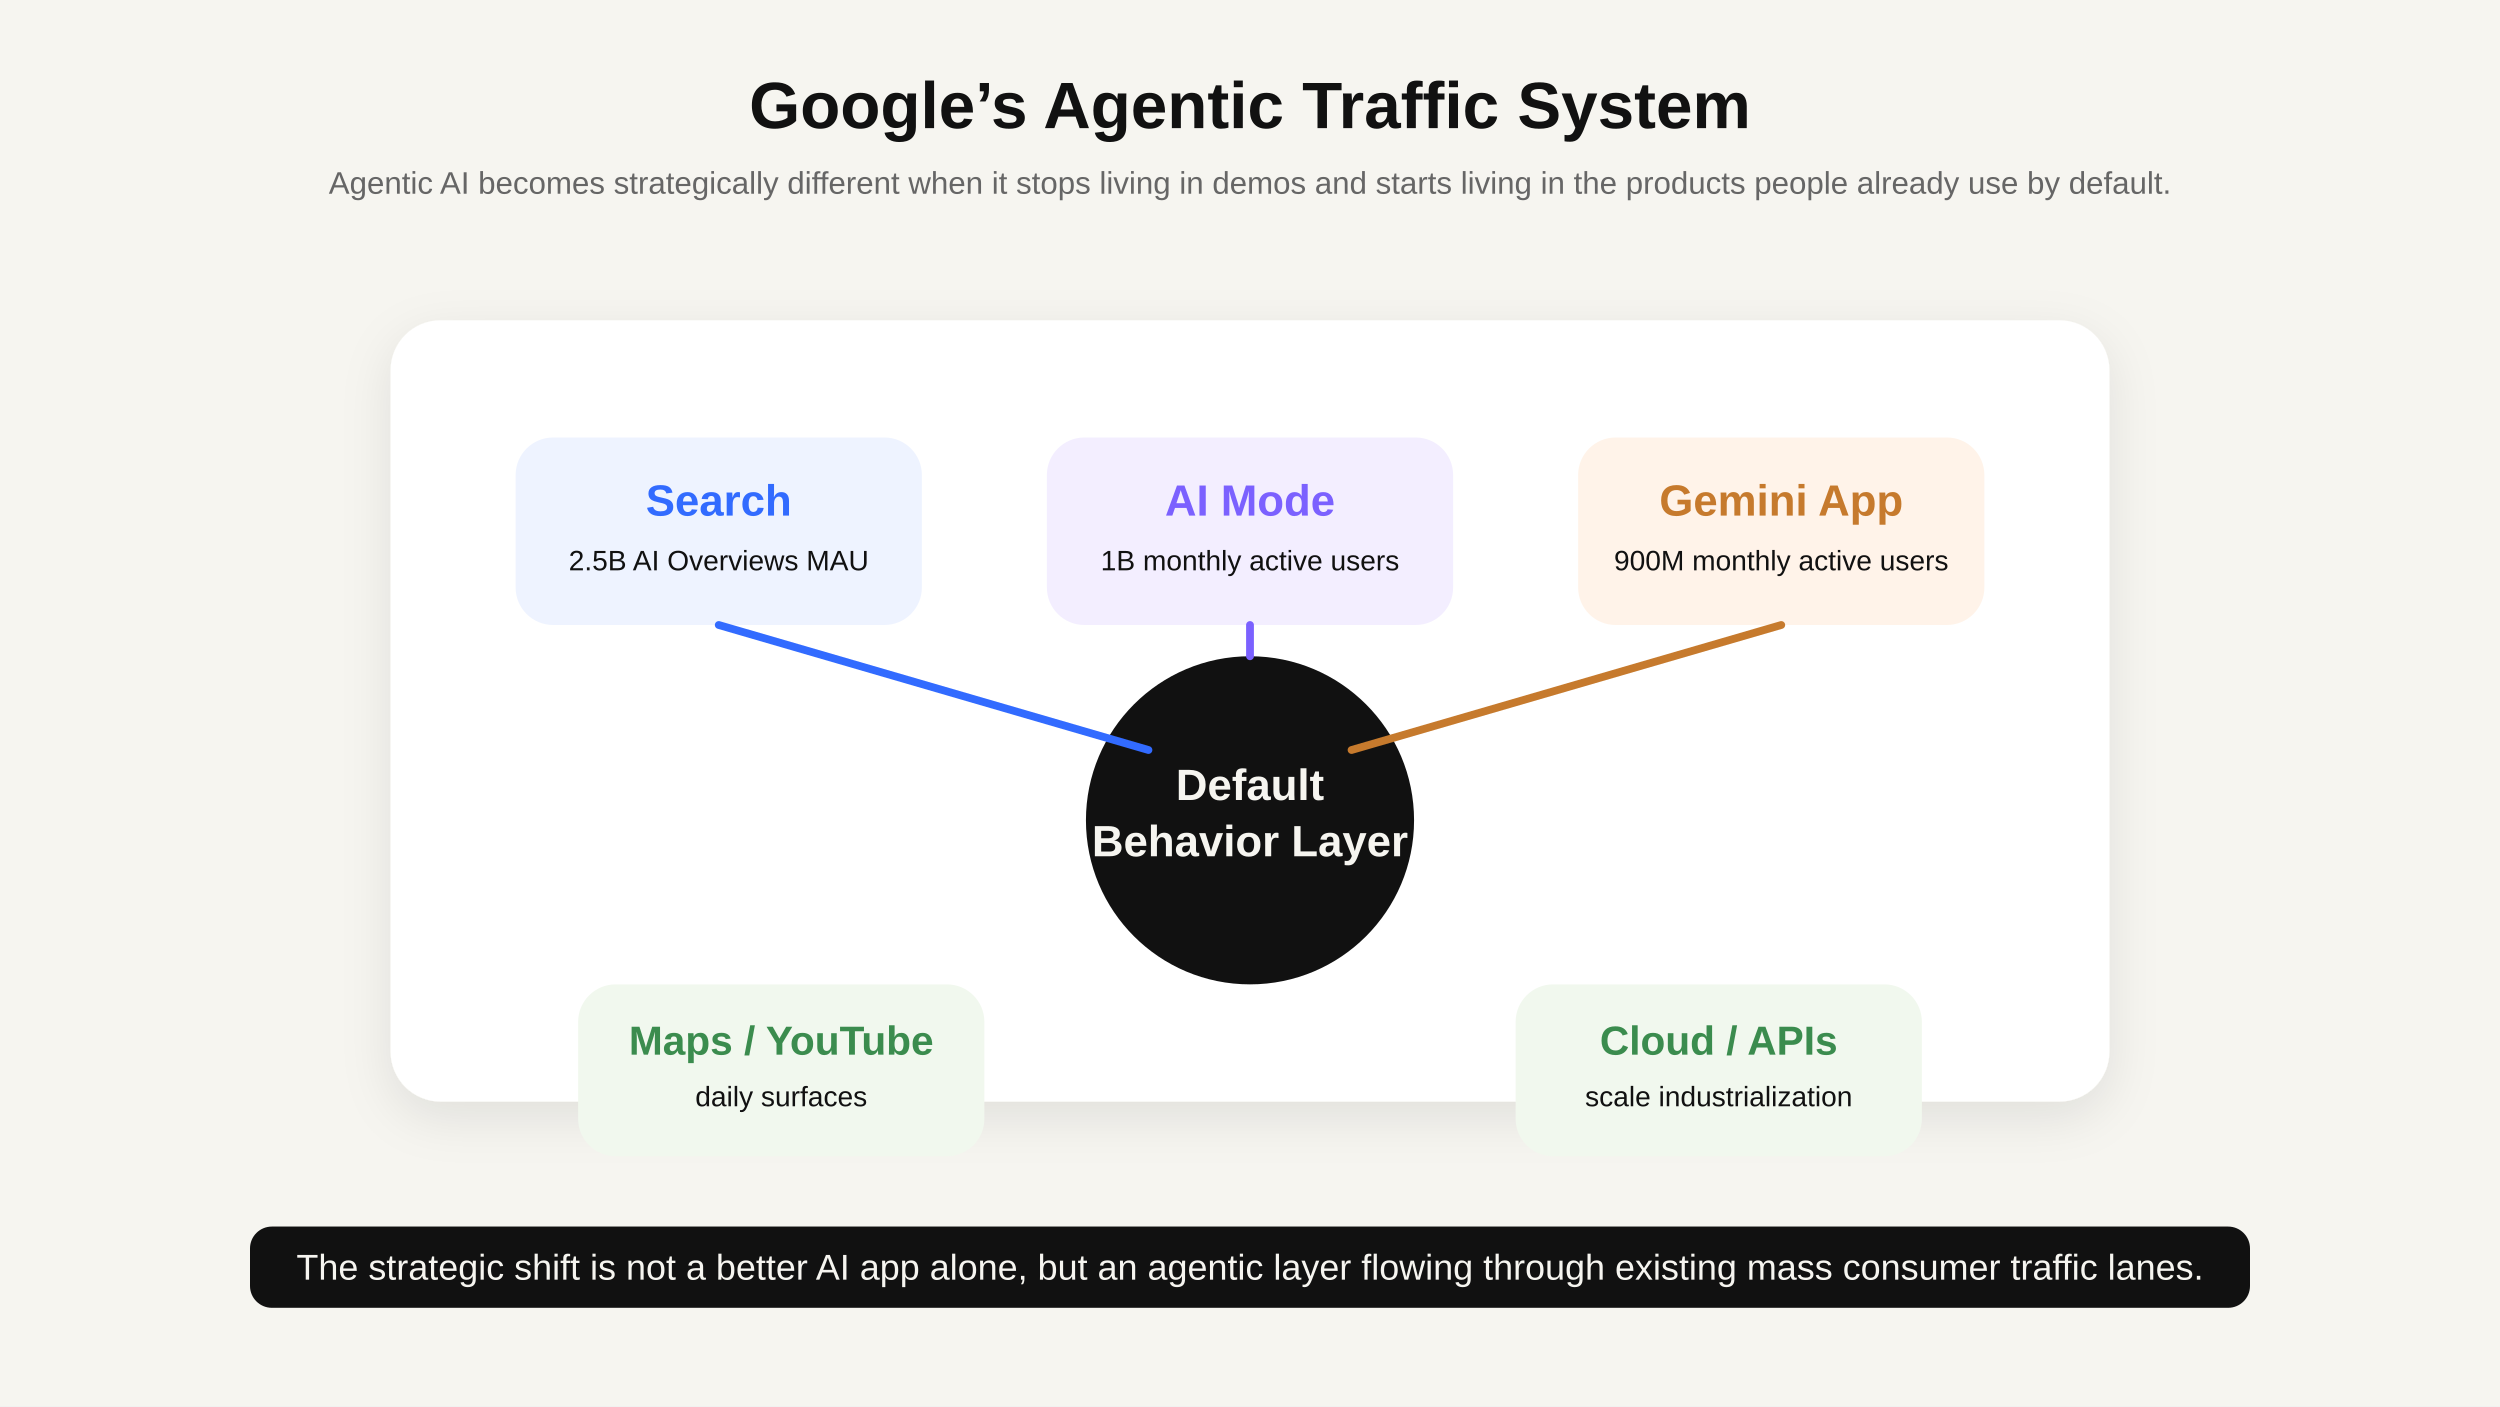
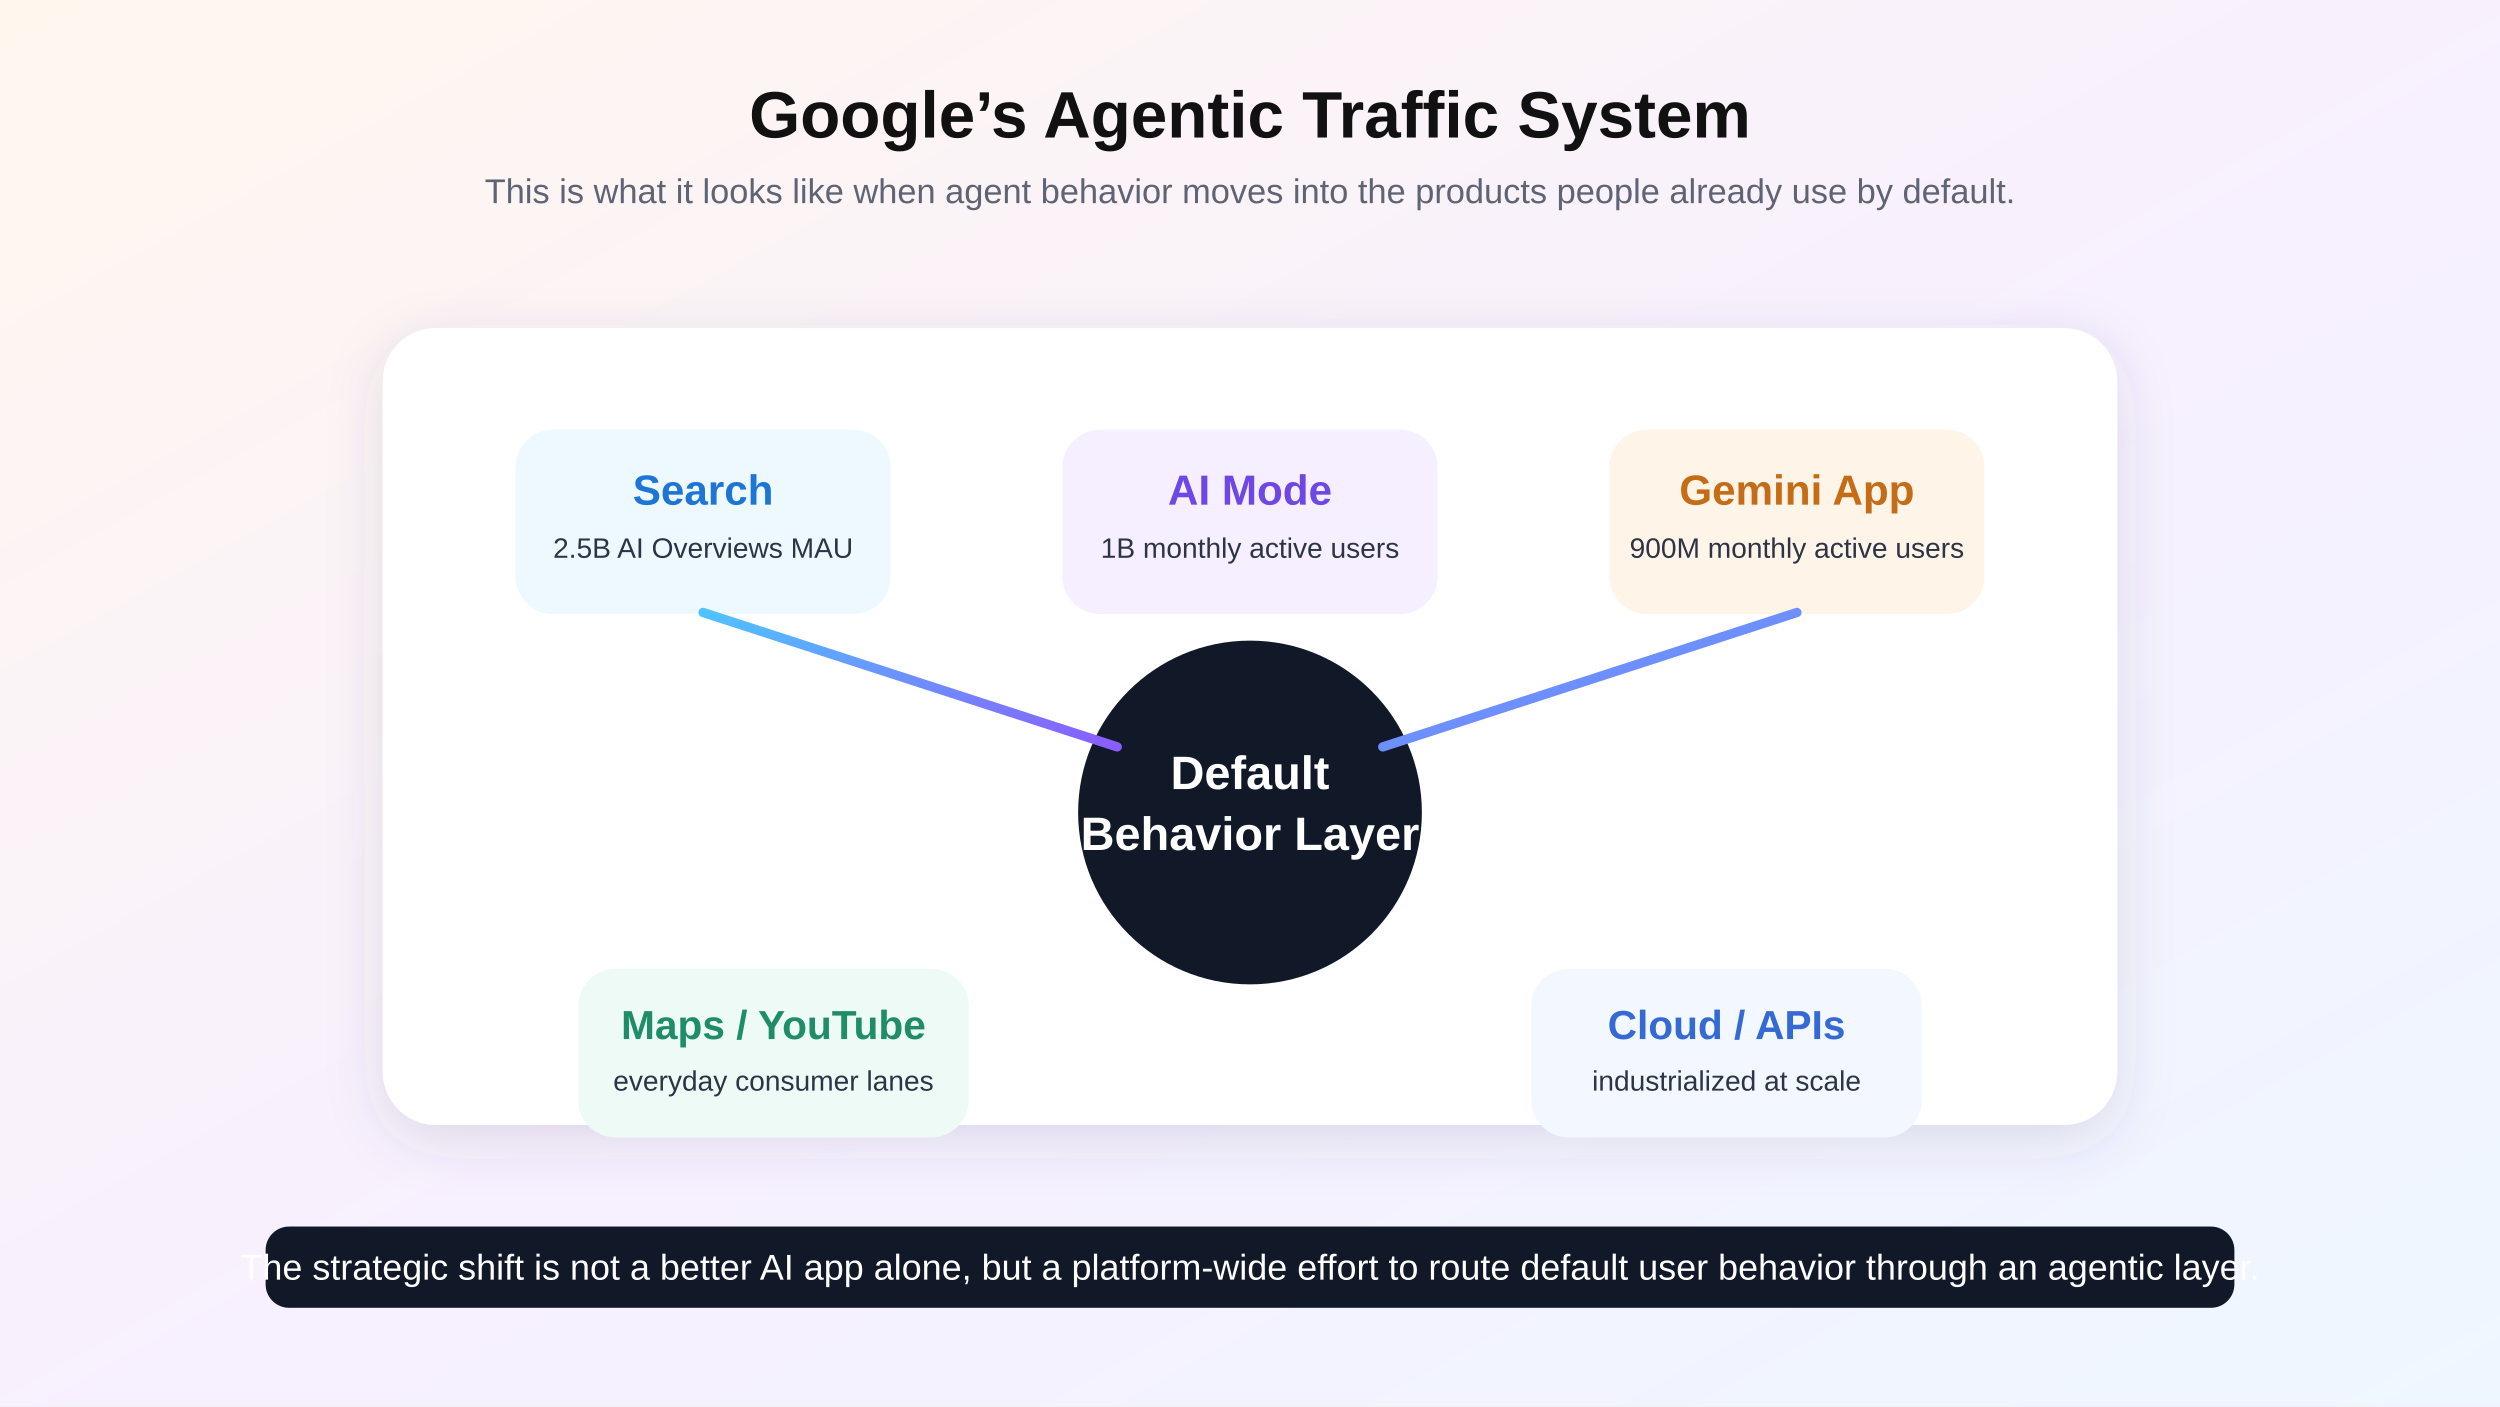
<svg xmlns="http://www.w3.org/2000/svg" width="1600" height="900" viewBox="0 0 1600 900">
-   <rect width="1600" height="900" fill="#F6F5F0" />
  <defs>
-     <filter id="soft" x="-20%" y="-20%" width="140%" height="140%">
-       <feDropShadow dx="0" dy="10" stdDeviation="16" flood-color="#000000" flood-opacity="0.09" />
+     <linearGradient id="bg2" x1="0" y1="0" x2="1" y2="1">
+       <stop offset="0%" stop-color="#FFF7EE" />
+       <stop offset="55%" stop-color="#F7F0FF" />
+       <stop offset="100%" stop-color="#EEF7FF" />
+     </linearGradient>
+     <linearGradient id="beam" x1="0" y1="0" x2="1" y2="1">
+       <stop offset="0%" stop-color="#4FC3FF" />
+       <stop offset="100%" stop-color="#8B5CFF" />
+     </linearGradient>
+     <filter id="cardShadow" x="-20%" y="-20%" width="160%" height="160%">
+       <feDropShadow dx="0" dy="10" stdDeviation="18" flood-color="#4A3A6A" flood-opacity="0.14" />
    </filter>
  </defs>
-   <text x="800" y="82" text-anchor="middle" font-size="42" font-family="Arial, Helvetica, sans-serif" fill="#111111" font-weight="700">Google’s Agentic Traffic System</text>
-   <text x="800" y="124" text-anchor="middle" font-size="20" font-family="Arial, Helvetica, sans-serif" fill="#666666">Agentic AI becomes strategically different when it stops living in demos and starts living in the products people already use by default.</text>
-   <rect x="250" y="205" width="1100" height="500" rx="32" fill="#FFFFFF" filter="url(#soft)" />
-   <rect x="330" y="280" width="260" height="120" rx="24" fill="#EEF3FF" />
-   <text x="460" y="330" text-anchor="middle" font-size="28" font-family="Arial, Helvetica, sans-serif" fill="#326BFF" font-weight="700">Search</text>
-   <text x="460" y="365" text-anchor="middle" font-size="18" font-family="Arial, Helvetica, sans-serif" fill="#111111">2.5B AI Overviews MAU</text>
-   <rect x="670" y="280" width="260" height="120" rx="24" fill="#F3EEFF" />
-   <text x="800" y="330" text-anchor="middle" font-size="28" font-family="Arial, Helvetica, sans-serif" fill="#7B61FF" font-weight="700">AI Mode</text>
-   <text x="800" y="365" text-anchor="middle" font-size="18" font-family="Arial, Helvetica, sans-serif" fill="#111111">1B monthly active users</text>
-   <rect x="1010" y="280" width="260" height="120" rx="24" fill="#FFF3E9" />
-   <text x="1140" y="330" text-anchor="middle" font-size="28" font-family="Arial, Helvetica, sans-serif" fill="#C67A2D" font-weight="700">Gemini App</text>
-   <text x="1140" y="365" text-anchor="middle" font-size="18" font-family="Arial, Helvetica, sans-serif" fill="#111111">900M monthly active users</text>
-   <circle cx="800" cy="525" r="105" fill="#111111" />
-   <text x="800" y="512" text-anchor="middle" font-size="28" font-family="Arial, Helvetica, sans-serif" fill="#F6F5F0" font-weight="700">Default</text>
-   <text x="800" y="548" text-anchor="middle" font-size="28" font-family="Arial, Helvetica, sans-serif" fill="#F6F5F0" font-weight="700">Behavior Layer</text>
-   <line x1="460" y1="400" x2="735" y2="480" stroke="#326BFF" stroke-width="5" stroke-linecap="round" />
-   <line x1="800" y1="400" x2="800" y2="420" stroke="#7B61FF" stroke-width="5" stroke-linecap="round" />
-   <line x1="1140" y1="400" x2="865" y2="480" stroke="#C67A2D" stroke-width="5" stroke-linecap="round" />
-   <rect x="370" y="630" width="260" height="110" rx="24" fill="#F1F8EE" />
-   <text x="500" y="675" text-anchor="middle" font-size="26" font-family="Arial, Helvetica, sans-serif" fill="#3B8C4E" font-weight="700">Maps / YouTube</text>
-   <text x="500" y="708" text-anchor="middle" font-size="18" font-family="Arial, Helvetica, sans-serif" fill="#111111">daily surfaces</text>
-   <rect x="970" y="630" width="260" height="110" rx="24" fill="#F1F8EE" />
-   <text x="1100" y="675" text-anchor="middle" font-size="26" font-family="Arial, Helvetica, sans-serif" fill="#3B8C4E" font-weight="700">Cloud / APIs</text>
-   <text x="1100" y="708" text-anchor="middle" font-size="18" font-family="Arial, Helvetica, sans-serif" fill="#111111">scale industrialization</text>
-   <rect x="160" y="785" width="1280" height="52" rx="14" fill="#111111" />
-   <text x="800" y="819" text-anchor="middle" font-size="23" font-family="Arial, Helvetica, sans-serif" fill="#F6F5F0">The strategic shift is not a better AI app alone, but an agentic layer flowing through existing mass consumer traffic lanes.</text>
+   <rect width="1600" height="900" fill="url(#bg2)" />
+   <text x="800" y="88" text-anchor="middle" font-size="42" font-family="Arial, Helvetica, sans-serif" fill="#111111" font-weight="700">Google’s Agentic Traffic System</text>
+   <text x="800" y="130" text-anchor="middle" font-size="22" font-family="Arial, Helvetica, sans-serif" fill="#5F6475">This is what it looks like when agent behavior moves into the products people already use by default.</text>
+   <rect x="245" y="210" width="1110" height="510" rx="34" fill="#FFFFFF" filter="url(#cardShadow)" />
+   <rect x="330" y="275" width="240" height="118" rx="24" fill="#EEF8FF" />
+   <text x="450" y="323" text-anchor="middle" font-size="27" font-family="Arial, Helvetica, sans-serif" fill="#1D76D6" font-weight="700">Search</text>
+   <text x="450" y="357" text-anchor="middle" font-size="18" font-family="Arial, Helvetica, sans-serif" fill="#2C3446">2.5B AI Overviews MAU</text>
+   <rect x="680" y="275" width="240" height="118" rx="24" fill="#F5EFFF" />
+   <text x="800" y="323" text-anchor="middle" font-size="27" font-family="Arial, Helvetica, sans-serif" fill="#6E47E5" font-weight="700">AI Mode</text>
+   <text x="800" y="357" text-anchor="middle" font-size="18" font-family="Arial, Helvetica, sans-serif" fill="#2C3446">1B monthly active users</text>
+   <rect x="1030" y="275" width="240" height="118" rx="24" fill="#FFF4E8" />
+   <text x="1150" y="323" text-anchor="middle" font-size="27" font-family="Arial, Helvetica, sans-serif" fill="#C56C17" font-weight="700">Gemini App</text>
+   <text x="1150" y="357" text-anchor="middle" font-size="18" font-family="Arial, Helvetica, sans-serif" fill="#2C3446">900M monthly active users</text>
+   <circle cx="800" cy="520" r="110" fill="#111827" />
+   <text x="800" y="505" text-anchor="middle" font-size="30" font-family="Arial, Helvetica, sans-serif" fill="#FFFFFF" font-weight="700">Default</text>
+   <text x="800" y="544" text-anchor="middle" font-size="30" font-family="Arial, Helvetica, sans-serif" fill="#FFFFFF" font-weight="700">Behavior Layer</text>
+   <path d="M450 392 L 715 478" stroke="url(#beam)" stroke-width="6" stroke-linecap="round" />
+   <path d="M800 393 L 800 410" stroke="url(#beam)" stroke-width="6" stroke-linecap="round" />
+   <path d="M1150 392 L 885 478" stroke="url(#beam)" stroke-width="6" stroke-linecap="round" />
+   <rect x="370" y="620" width="250" height="108" rx="24" fill="#EEFAF5" />
+   <text x="495" y="665" text-anchor="middle" font-size="26" font-family="Arial, Helvetica, sans-serif" fill="#1E8D68" font-weight="700">Maps / YouTube</text>
+   <text x="495" y="698" text-anchor="middle" font-size="18" font-family="Arial, Helvetica, sans-serif" fill="#2C3446">everyday consumer lanes</text>
+   <rect x="980" y="620" width="250" height="108" rx="24" fill="#F3F7FF" />
+   <text x="1105" y="665" text-anchor="middle" font-size="26" font-family="Arial, Helvetica, sans-serif" fill="#3569D4" font-weight="700">Cloud / APIs</text>
+   <text x="1105" y="698" text-anchor="middle" font-size="18" font-family="Arial, Helvetica, sans-serif" fill="#2C3446">industrialized at scale</text>
+   <rect x="170" y="785" width="1260" height="52" rx="15" fill="#111827" />
+   <text x="800" y="819" text-anchor="middle" font-size="23" font-family="Arial, Helvetica, sans-serif" fill="#FFFFFF">The strategic shift is not a better AI app alone, but a platform-wide effort to route default user behavior through an agentic layer.</text>
</svg>
